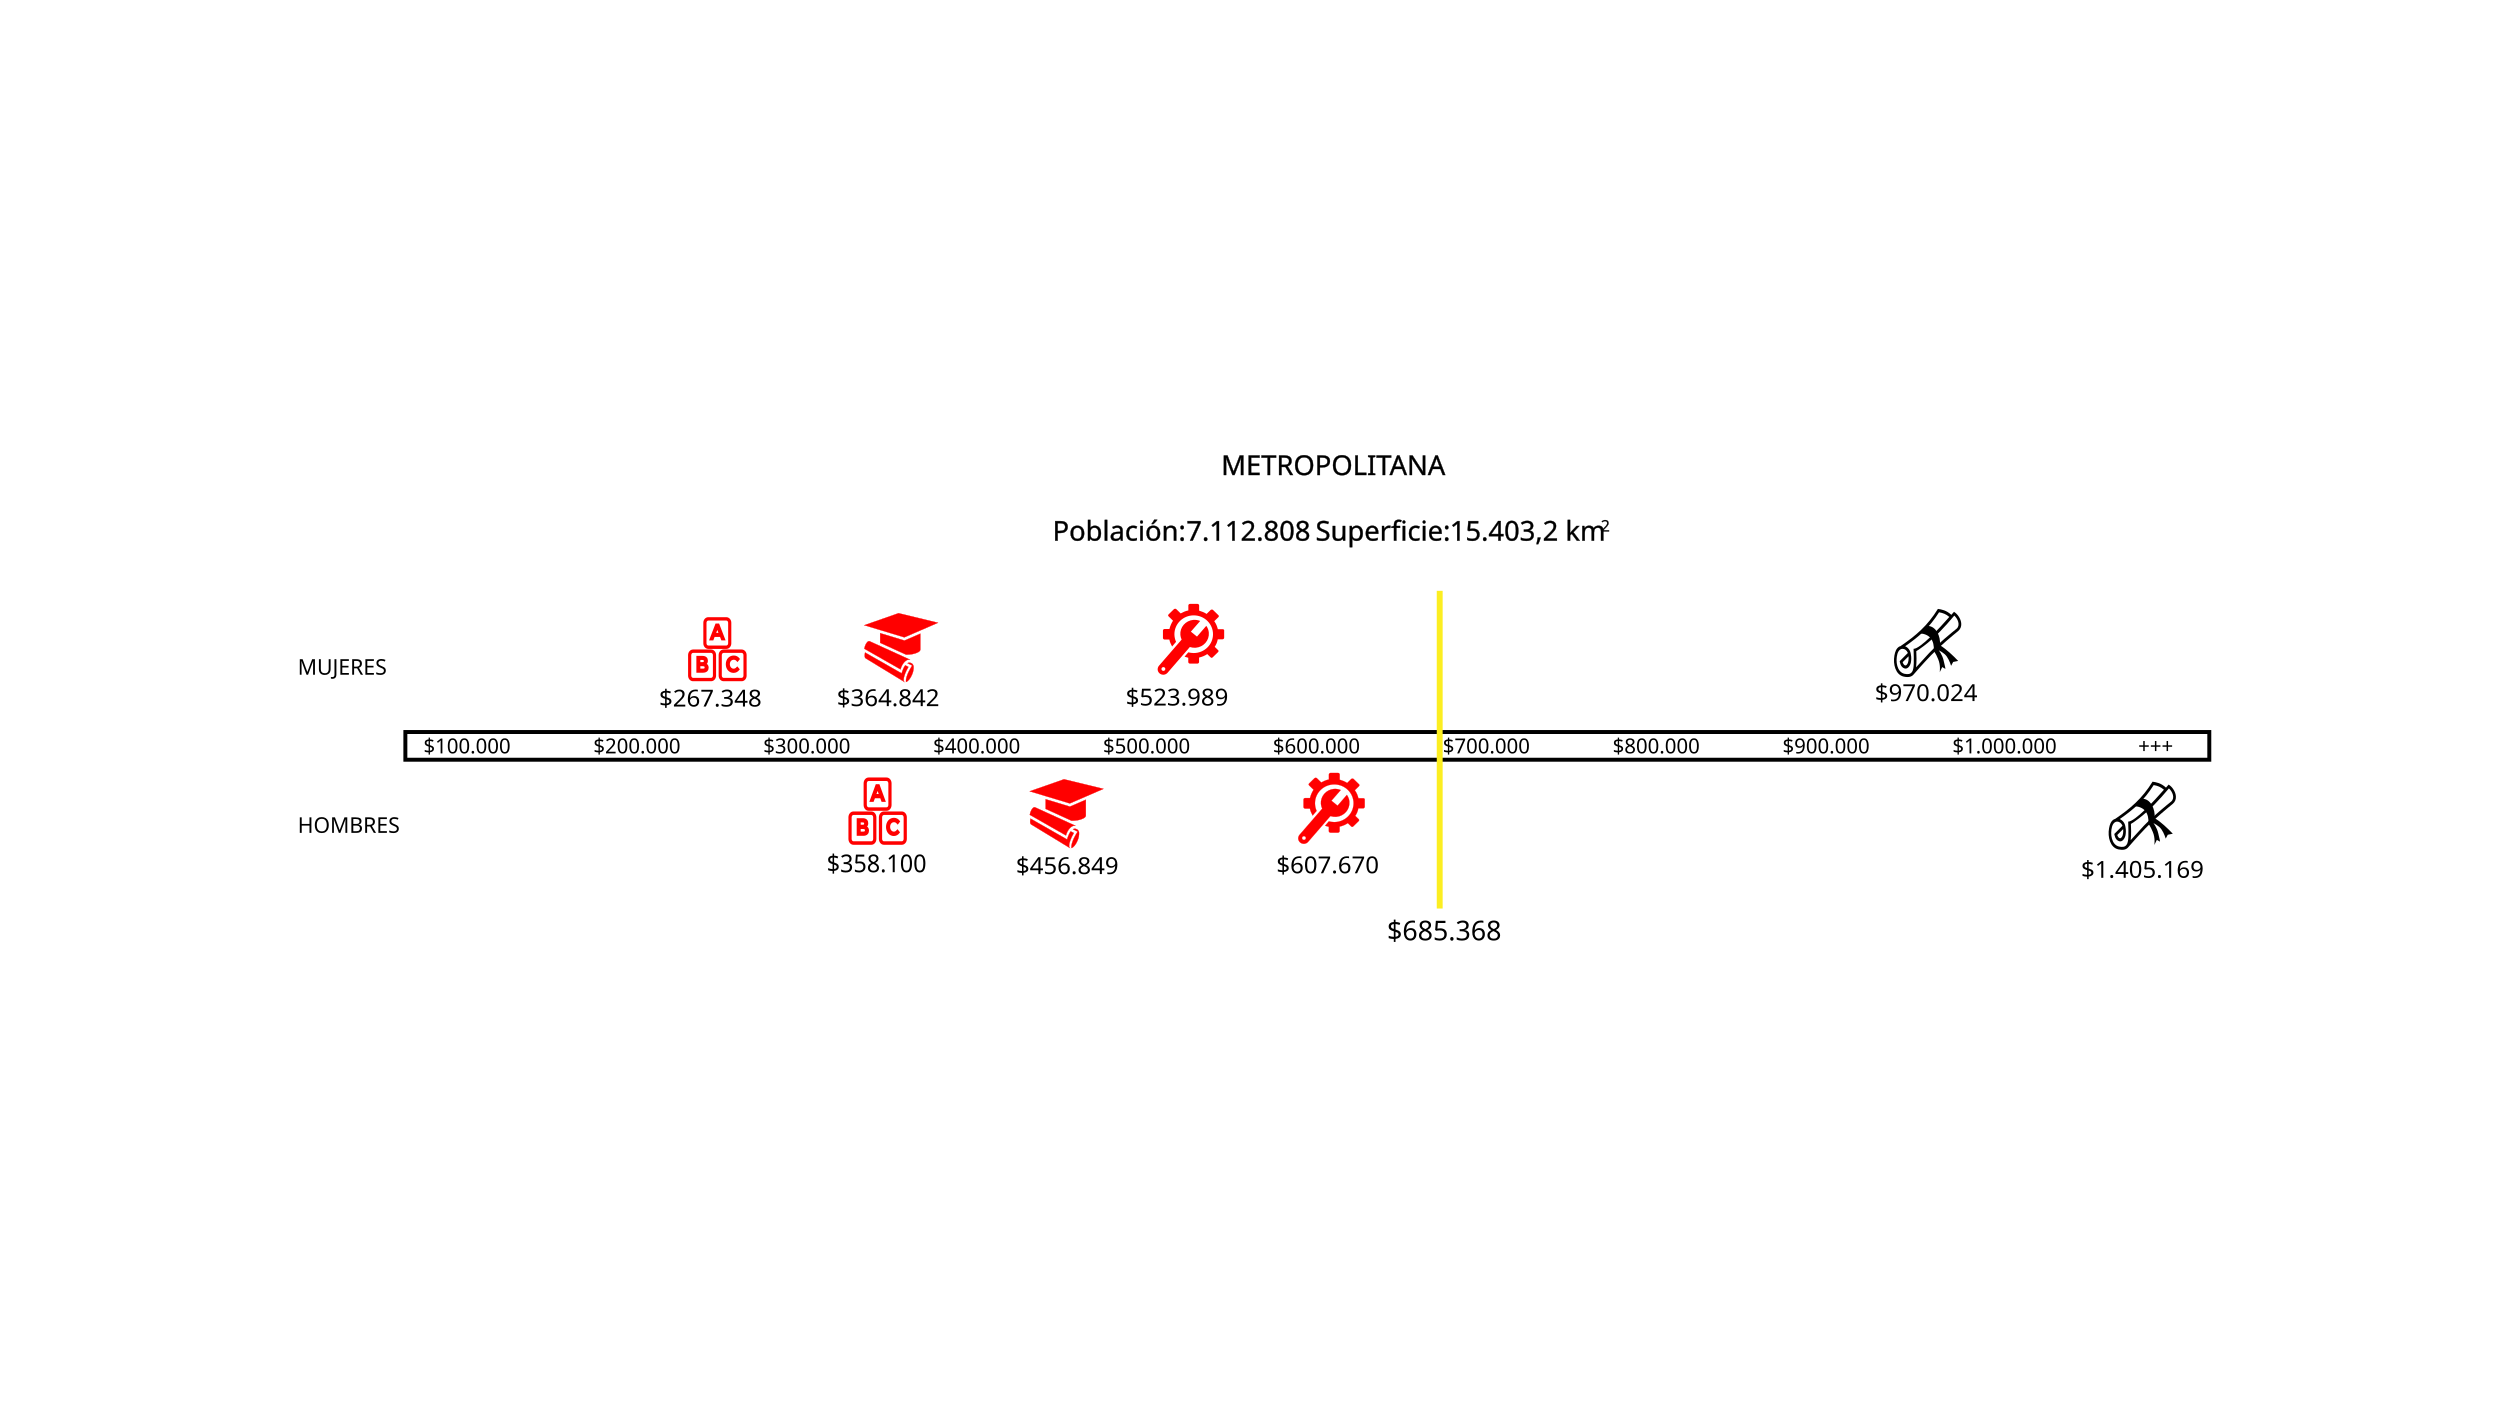
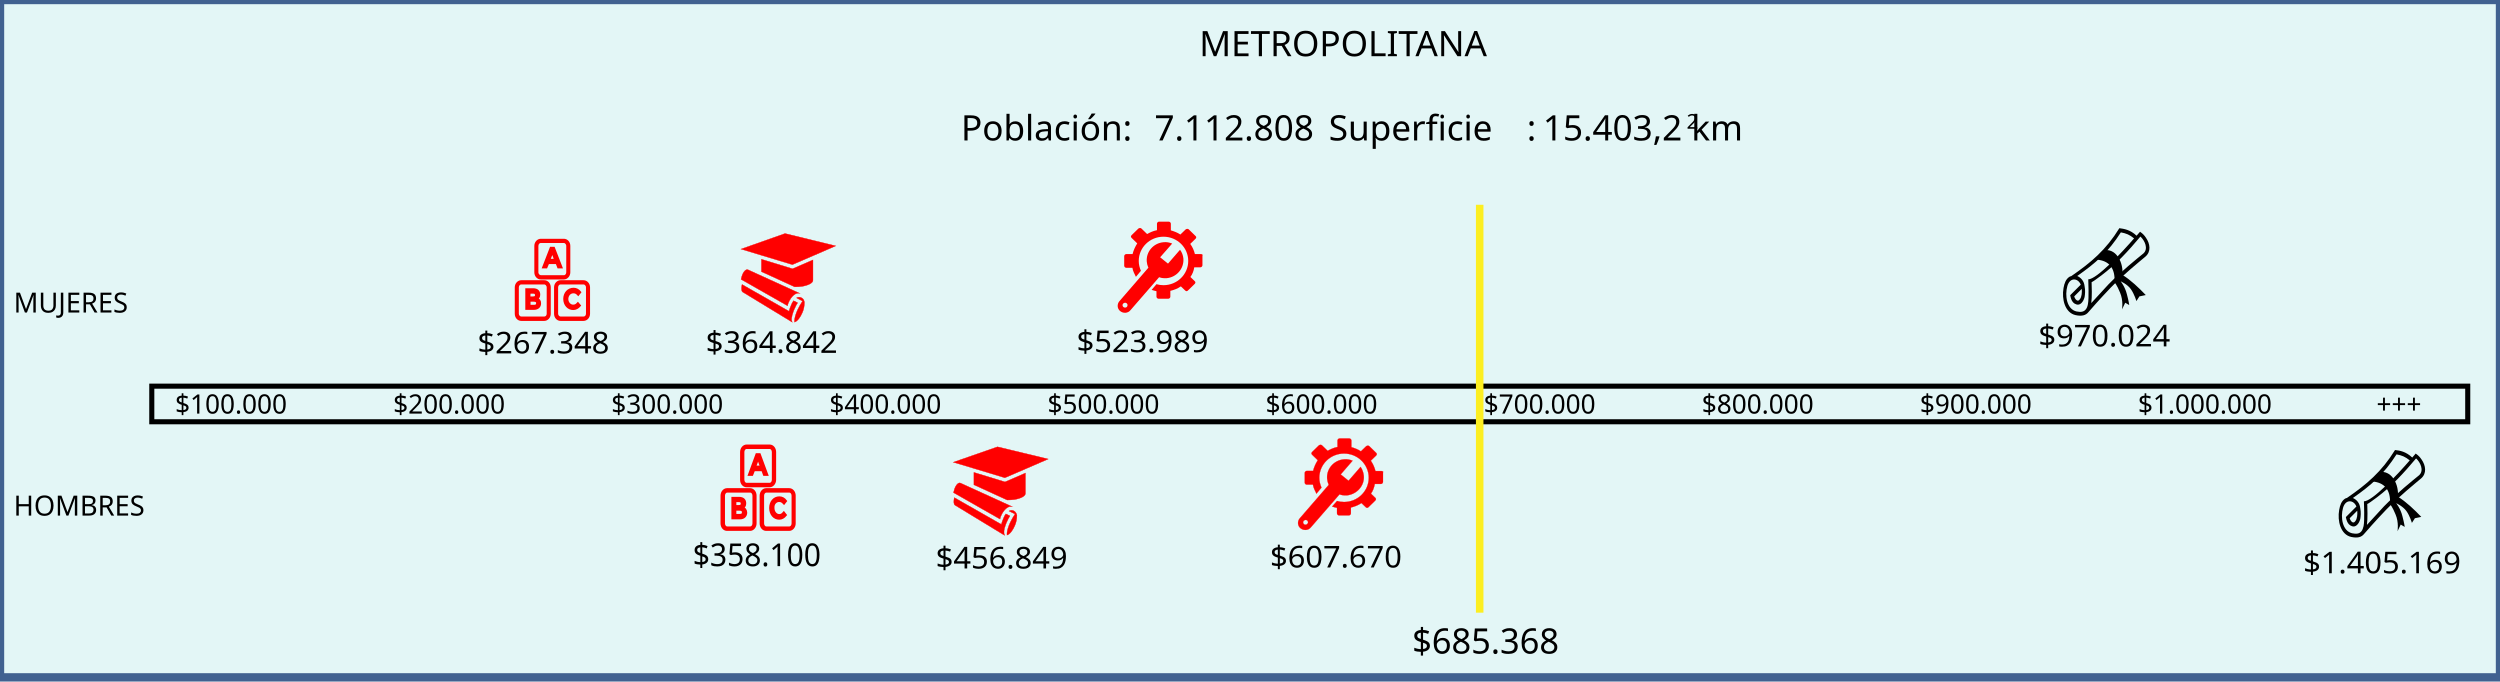
- <svg xmlns="http://www.w3.org/2000/svg" version="1.1" id="Capa_1" x="0px" y="0px" viewBox="0 0 1920 1080" style="enable-background:new 0 0 1920 1080;" xml:space="preserve">
+ <svg xmlns="http://www.w3.org/2000/svg" version="1.1" id="Capa_1" x="0px" y="0px" viewBox="0 0 1495.5 407.5" style="enable-background:new 0 0 1495.5 407.5;" xml:space="preserve">
  <style type="text/css">
- 	.st0{fill:none;stroke:#000000;stroke-width:3.04;stroke-miterlimit:10;}
- 	.st1{fill:none;}
- 	.st2{font-family:'Optima-Bold';}
- 	.st3{font-size:16px;}
- 	.st4{letter-spacing:28.59;}
- 	.st5{letter-spacing:10.21;}
- 	.st6{fill:#FF0000;}
- 	.st7{font-size:21px;}
- 	.st8{stroke:#000000;stroke-width:0.25;stroke-miterlimit:10;}
- 	.st9{font-family:'Optima-Regular';}
- 	.st10{fill:#FCEE21;}
- 	.st11{font-family:'Arial-Black';}
- 	.st12{font-size:16.651px;}
- 	.st13{fill:#FF0000;stroke:#FF0000;stroke-width:1.366;stroke-miterlimit:10;}
- 	.st14{font-size:18.927px;}
- 	.st15{fill:#FF0000;stroke:#FF0000;stroke-width:1.334;stroke-miterlimit:10;}
- 	.st16{font-size:18px;}
- 	.st17{fill:#FF0000;stroke:#FF0000;stroke-width:0.217;stroke-miterlimit:10;}
- 	.st18{fill:#FF0000;stroke:#FF0000;stroke-width:0.141;stroke-miterlimit:10;}
- 	.st19{fill-rule:evenodd;clip-rule:evenodd;}
+ 	.st0{fill:#DCF4F3;fill-opacity:0.8;stroke:#416190;stroke-width:5;stroke-miterlimit:5.83;}
+ 	.st1{fill:none;stroke:#000000;stroke-width:3.04;stroke-miterlimit:10;}
+ 	.st2{fill:none;}
+ 	.st3{font-family:'Optima-Bold';}
+ 	.st4{font-size:16px;}
+ 	.st5{letter-spacing:27.6;}
+ 	.st6{letter-spacing:9.2;}
+ 	.st7{fill:#FF0000;}
+ 	.st8{font-size:21px;}
+ 	.st9{font-family:'Verdana-Bold';}
+ 	.st10{font-family:'Optima-Regular';}
+ 	.st11{enable-background:new    ;}
+ 	.st12{font-size:12.243px;}
+ 	.st13{fill:#FCEE21;}
+ 	.st14{font-size:16.651px;}
+ 	.st15{fill:#FF0000;stroke:#FF0000;stroke-width:1.366;stroke-miterlimit:10;}
+ 	.st16{font-size:18.927px;}
+ 	.st17{fill:#FF0000;stroke:#FF0000;stroke-width:1.334;stroke-miterlimit:10;}
+ 	.st18{font-size:18px;}
+ 	.st19{fill:#FF0000;stroke:#FF0000;stroke-width:0.217;stroke-miterlimit:10;}
+ 	.st20{fill:#FF0000;stroke:#FF0000;stroke-width:0.141;stroke-miterlimit:10;}
+ 	.st21{fill-rule:evenodd;clip-rule:evenodd;}
</style>
-   <rect x="311.32" y="562.19" class="st0" width="1385.42" height="21.28" />
-   <rect x="325.22" y="566.57" class="st1" width="1371.8" height="36.79" />
-   <text transform="matrix(0.9794 0 0 1 325.2204 578.6015)">
-     <tspan x="0" y="0" class="st2 st3">$100.000</tspan>
-     <tspan x="66.72" y="0" class="st2 st3 st4">	</tspan>
-     <tspan x="99.91" y="0" class="st2 st3 st4">	</tspan>
-     <tspan x="133.21" y="0" class="st2 st3">$200.000</tspan>
-     <tspan x="199.93" y="0" class="st2 st3 st4">	</tspan>
-     <tspan x="233.12" y="0" class="st2 st3 st4">	</tspan>
-     <tspan x="266.42" y="0" class="st2 st3">$300.000</tspan>
-     <tspan x="333.14" y="0" class="st2 st3 st4">	</tspan>
-     <tspan x="366.33" y="0" class="st2 st3 st4">	</tspan>
-     <tspan x="399.63" y="0" class="st2 st3">$400.000</tspan>
-     <tspan x="466.35" y="0" class="st2 st3 st4">	</tspan>
-     <tspan x="499.54" y="0" class="st2 st3 st4">	</tspan>
-     <tspan x="532.85" y="0" class="st2 st3">$500.000</tspan>
-     <tspan x="599.57" y="0" class="st2 st3 st4">	</tspan>
-     <tspan x="632.75" y="0" class="st2 st3 st4">	</tspan>
-     <tspan x="666.06" y="0" class="st2 st3">$600.000</tspan>
-     <tspan x="732.78" y="0" class="st2 st3 st4">	</tspan>
-     <tspan x="765.97" y="0" class="st2 st3 st4">	</tspan>
-     <tspan x="799.27" y="0" class="st2 st3">$700.000</tspan>
-     <tspan x="865.99" y="0" class="st2 st3 st4">	</tspan>
-     <tspan x="899.18" y="0" class="st2 st3 st4">	</tspan>
-     <tspan x="932.48" y="0" class="st2 st3">$800.000</tspan>
-     <tspan x="999.2" y="0" class="st2 st3 st4">	</tspan>
-     <tspan x="1032.39" y="0" class="st2 st3 st4">	</tspan>
-     <tspan x="1065.69" y="0" class="st2 st3">$900.000</tspan>
-     <tspan x="1132.41" y="0" class="st2 st3 st4">	</tspan>
-     <tspan x="1165.6" y="0" class="st2 st3 st4">	</tspan>
-     <tspan x="1198.9" y="0" class="st2 st3">$1.000.000 </tspan>
-     <tspan x="1283.41" y="0" class="st2 st3 st5">	</tspan>
-     <tspan x="1298.81" y="0" class="st2 st3 st4">	</tspan>
-     <tspan x="1332.11" y="0" class="st2 st3">   +++</tspan>
+   <rect class="st0" width="1495.5" height="405.2" />
+   <rect x="90.8" y="231" class="st1" width="1385.4" height="21.3" />
+   <rect x="104.7" y="235.4" class="st2" width="1371.8" height="36.8" />
+   <text transform="matrix(0.9794 0 0 1 104.7329 247.4005)" class="st3 st4">$100.000</text>
+   <text transform="matrix(0.9794 0 0 1 170.0776 247.4005)" class="st3 st4 st5"> </text>
+   <text transform="matrix(0.9794 0 0 1 202.5844 247.4005)" class="st3 st4 st5"> </text>
+   <text transform="matrix(0.9794 0 0 1 235.1987 247.4005)" class="st3 st4">$200.000</text>
+   <text transform="matrix(0.9794 0 0 1 300.5434 247.4005)" class="st3 st4 st5"> </text>
+   <text transform="matrix(0.9794 0 0 1 333.0503 247.4005)" class="st3 st4 st5"> </text>
+   <text transform="matrix(0.9794 0 0 1 365.6645 247.4005)" class="st3 st4">$300.000</text>
+   <text transform="matrix(0.9794 0 0 1 431.0102 247.4005)" class="st3 st4 st5"> </text>
+   <text transform="matrix(0.9794 0 0 1 463.5161 247.4005)" class="st3 st4 st5"> </text>
+   <text transform="matrix(0.9794 0 0 1 496.1303 247.4005)" class="st3 st4">$400.000</text>
+   <text transform="matrix(0.9794 0 0 1 561.476 247.4005)" class="st3 st4 st5"> </text>
+   <text transform="matrix(0.9794 0 0 1 593.9819 247.4005)" class="st3 st4 st5"> </text>
+   <text transform="matrix(0.9794 0 0 1 626.6059 247.4005)" class="st3 st4">$500.000</text>
+   <text transform="matrix(0.9794 0 0 1 691.9516 247.4005)" class="st3 st4 st5"> </text>
+   <text transform="matrix(0.9794 0 0 1 724.4477 247.4005)" class="st3 st4 st5"> </text>
+   <text transform="matrix(0.9794 0 0 1 757.0717 247.4005)" class="st3 st4">$600.000</text>
+   <text transform="matrix(0.9794 0 0 1 822.4174 247.4005)" class="st3 st4 st5"> </text>
+   <text transform="matrix(0.9794 0 0 1 854.9233 247.4005)" class="st3 st4 st5"> </text>
+   <text transform="matrix(0.9794 0 0 1 887.5375 247.4005)" class="st3 st4">$700.000</text>
+   <text transform="matrix(0.9794 0 0 1 952.8832 247.4005)" class="st3 st4 st5"> </text>
+   <text transform="matrix(0.9794 0 0 1 985.3891 247.4005)" class="st3 st4 st5"> </text>
+   <text transform="matrix(0.9794 0 0 1 1018.003 247.4005)" class="st3 st4">$800.000</text>
+   <text transform="matrix(0.9794 0 0 1 1083.349 247.4005)" class="st3 st4 st5"> </text>
+   <text transform="matrix(0.9794 0 0 1 1115.855 247.4005)" class="st3 st4 st5"> </text>
+   <text transform="matrix(0.9794 0 0 1 1148.469 247.4005)" class="st3 st4">$900.000</text>
+   <text transform="matrix(0.9794 0 0 1 1213.815 247.4005)" class="st3 st4 st5"> </text>
+   <text transform="matrix(0.9794 0 0 1 1246.321 247.4005)" class="st3 st4 st5"> </text>
+   <text transform="matrix(0.9794 0 0 1 1278.935 247.4005)" class="st3 st4">$1.000.000 </text>
+   <text transform="matrix(0.9794 0 0 1 1361.705 247.4005)" class="st3 st4 st6"> </text>
+   <text transform="matrix(0.9794 0 0 1 1376.787 247.4005)" class="st3 st4 st5"> </text>
+   <text transform="matrix(0.9794 0 0 1 1409.401 247.4005)" class="st3 st4">   +++</text>
+   <path class="st7" d="M718.5,152h-3.7c-0.6-2.3-1.4-4.2-2.8-6.1l3.2-3.1c0.2-0.2,0.4-0.6,0.4-0.8c0-0.4-0.2-0.6-0.4-0.8l-4.1-4  c-0.4-0.4-1.2-0.4-1.8,0l-3.2,3.1c-1.8-1.2-3.7-1.9-5.7-2.5v-4c0-0.6-0.6-1.2-1.2-1.2h-5.9c-0.6,0-1.2,0.6-1.2,1.2v3.9  c-2.2,0.4-4.1,1.3-5.9,2.3l-3.4-3.3c-0.4-0.4-1.2-0.4-1.8,0l-4.1,4c-0.2,0.2-0.4,0.6-0.4,0.8c0,0.2,0.2,0.6,0.4,0.8l3.4,3.3  c-1.2,1.9-2.2,4-2.8,6.4h-3.8c-0.6,0-1.2,0.6-1.2,1.2v5.8c0,0.6,0.6,1.2,1.2,1.2h3.7c0.3,2,1.3,3.7,2.1,5.4l3-3.6  c-0.8-1.8-1.3-3.8-1.3-5.9c0-8,6.6-14.5,14.8-14.5s14.8,6.5,14.8,14.5s-6.6,14.5-14.8,14.5c-1.4,0-2.9-0.2-4.2-0.6l-2.9,3.4  c0.9,0.3,1.9,0.6,2.9,0.8v3.3c0,0.6,0.6,1.2,1.2,1.2h5.9c0.6,0,1.2-0.6,1.2-1.2v-3.5c2.3-0.6,4.3-1.3,6.3-2.7l2.6,2.5  c0.2,0.2,0.6,0.4,0.8,0.4s0.6-0.2,0.8-0.4l4.1-4c0.2-0.2,0.4-0.6,0.4-0.8c0-0.4-0.2-0.6-0.4-0.8l-2.6-2.5c1.2-1.7,2-3.6,2.3-5.8h3.7  c0.6,0,1.2-0.6,1.2-1.2v-5.8C719.7,152.6,719.3,152,718.5,152z" />
+   <path class="st7" d="M707.9,154.6c-0.2-1.8-0.8-3.6-2-5.2l-7.2,8.3l-4.7-3.8l7.2-8.2c-1.7-0.7-3.4-1-5.2-0.8  c-6,0.5-10.5,5.7-10,11.6c0.1,1.2,0.4,2.4,0.9,3.5l0.1,0.1l-17.4,20.1c-0.7,0.8-1.1,2-1,3.1c0.1,1.1,0.6,2.1,1.5,2.8s2,1.1,3.2,1  c1.1-0.1,2.2-0.6,2.9-1.5l17.2-19.8l0.2,0.1c1.4,0.5,2.9,0.6,4.4,0.5C703.9,165.8,708.4,160.6,707.9,154.6z M673.1,184  c-0.9,0.1-1.5-0.6-1.6-1.3c-0.1-0.8,0.6-1.5,1.4-1.6c0.9-0.1,1.5,0.6,1.6,1.3C674.5,183.3,674,184,673.1,184z" />
+   <rect x="844.8" y="375.2" class="st2" width="92" height="32.3" />
+   <text transform="matrix(0.9794 0 0 1 844.7504 390.9669)" class="st3 st8">$685.368</text>
+   <rect x="581.8" y="17.8" class="st2" width="439.9" height="108.7" />
+   <text transform="matrix(1 0 0 1 711.9473 33.6103)" class="st9 st8"> METROPOLITANA </text>
+   <text transform="matrix(1 0 0 1 574.8779 84.0102)" class="st9 st8">Población: </text>
+   <text transform="matrix(1 0 0 1 690.6085 84.0102)" class="st10 st8">7.112.808 </text>
+   <text transform="matrix(1 0 0 1 794.8527 84.0102)" class="st11">
+     <tspan x="0" y="0" class="st9 st8">Superficie</tspan>
+     <tspan x="118.5" y="0" class="st3 st8">:</tspan>
  </text>
-   <path class="st6" d="M939.02,483.22h-3.72c-0.57-2.29-1.37-4.25-2.75-6.15l3.15-3.07c0.17-0.17,0.4-0.56,0.4-0.78  c0-0.39-0.17-0.56-0.4-0.78l-4.12-4.02c-0.4-0.39-1.2-0.39-1.77,0l-3.15,3.07c-1.77-1.17-3.72-1.9-5.72-2.51v-4.02  c0-0.56-0.57-1.17-1.2-1.17h-5.89c-0.57,0-1.2,0.56-1.2,1.17v3.86c-2.17,0.39-4.12,1.34-5.89,2.29l-3.38-3.3  c-0.4-0.39-1.2-0.39-1.77,0l-4.12,4.02c-0.17,0.17-0.4,0.56-0.4,0.78c0,0.17,0.17,0.56,0.4,0.78l3.38,3.3  c-1.2,1.9-2.17,4.02-2.75,6.37h-3.78c-0.57,0-1.2,0.56-1.2,1.17v5.76c0,0.56,0.57,1.17,1.2,1.17h3.72c0.34,1.96,1.26,3.74,2.12,5.36  l3.03-3.58c-0.8-1.79-1.26-3.8-1.26-5.87c0-7.99,6.64-14.47,14.82-14.47c8.18,0,14.82,6.48,14.82,14.47s-6.64,14.47-14.82,14.47  c-1.43,0-2.86-0.22-4.18-0.56l-2.86,3.35c0.92,0.34,1.89,0.61,2.86,0.84v3.3c0,0.56,0.57,1.17,1.2,1.17h5.89  c0.57,0,1.2-0.56,1.2-1.17v-3.46c2.35-0.56,4.35-1.34,6.29-2.68l2.57,2.51c0.17,0.17,0.57,0.39,0.8,0.39s0.57-0.17,0.8-0.39  l4.12-4.02c0.17-0.17,0.4-0.56,0.4-0.78c0-0.39-0.17-0.56-0.4-0.78l-2.57-2.51c1.2-1.73,1.95-3.63,2.35-5.76h3.72  c0.57,0,1.2-0.56,1.2-1.17V484C940.22,483.83,939.82,483.22,939.02,483.22z" />
-   <path class="st6" d="M928.38,485.84c-0.17-1.84-0.8-3.63-1.95-5.2l-7.15,8.27l-4.69-3.8l7.15-8.21c-1.66-0.67-3.43-0.95-5.21-0.84  c-6.01,0.5-10.53,5.7-10.01,11.57c0.11,1.17,0.4,2.35,0.92,3.46l0.06,0.11l-17.39,20.06c-0.74,0.84-1.09,1.96-1.03,3.07  c0.11,1.12,0.63,2.12,1.49,2.85c0.86,0.73,2,1.06,3.15,1.01c1.14-0.11,2.17-0.61,2.92-1.45l17.16-19.84l0.17,0.06  c1.43,0.45,2.92,0.61,4.4,0.5C924.38,496.96,928.9,491.77,928.38,485.84z M893.6,515.24c-0.86,0.06-1.54-0.56-1.6-1.34  c-0.06-0.84,0.57-1.51,1.37-1.56c0.86-0.06,1.54,0.56,1.6,1.34C895.03,514.46,894.46,515.18,893.6,515.24z" />
-   <rect x="1065.24" y="706.38" class="st1" width="91.99" height="32.32" />
-   <text transform="matrix(0.9794 0 0 1 1065.239 722.1684)" class="st2 st7">$685.368</text>
-   <rect x="802.33" y="349.02" class="st1" width="439.9" height="108.68" />
-   <text transform="matrix(1 0 0 1 932.4352 364.8115)" class="st8 st2 st7"> METROPOLITANA </text>
-   <text transform="matrix(1 0 0 1 808.3658 415.2114)" class="st8 st2 st7">Población: </text>
-   <text transform="matrix(1 0 0 1 911.0963 415.2114)" class="st8 st9 st7">7.112.808 </text>
-   <text transform="matrix(1 0 0 1 1010.341 415.2114)" class="st8 st2 st7">Superficie:</text>
-   <text transform="matrix(1 0 0 1 1107.989 415.2114)" class="st8 st9 st7"> 15.403,2 km</text>
-   <text transform="matrix(0.583 0 0 0.583 1229.388 408.2187)" class="st8 st9 st7">2</text>
-   <rect x="1103.43" y="453.75" class="st10" width="4.53" height="244" />
-   <rect x="228.67" y="506.25" class="st1" width="105.45" height="23.66" />
-   <text transform="matrix(0.9794 0 0 1 228.671 518.1733)" class="st11 st12">MUJERES</text>
-   <rect x="228.67" y="627.69" class="st1" width="96.18" height="26.03" />
-   <text transform="matrix(0.9794 0 0 1 228.671 639.6171)" class="st11 st12">HOMBRES</text>
-   <rect x="427.74" y="390.49" class="st1" width="80.55" height="23.32" />
+   <text transform="matrix(1 0 0 1 917.501 84.0102)" class="st10 st8"> 15.403,2 km</text>
+   <text transform="matrix(1 0 0 1 1008.901 77.0176)" class="st10 st12">2</text>
+   <rect x="882.9" y="122.5" class="st13" width="4.5" height="244" />
+   <rect x="8.2" y="175" class="st2" width="105.4" height="23.7" />
+   <text transform="matrix(0.9794 0 0 1 8.1831 186.9717)" class="st9 st14">MUJERES</text>
+   <rect x="8.2" y="296.5" class="st2" width="96.2" height="26" />
+   <text transform="matrix(0.9794 0 0 1 8.1831 308.4161)" class="st9 st14">HOMBRES</text>
+   <rect x="207.3" y="59.3" class="st2" width="80.5" height="23.3" />
  <g>
    <g>
-       <path class="st13" d="M669.23,623.89h-13.8c-1.74,0-3.15,1.7-3.15,3.79v16.64c0,2.09,1.41,3.79,3.15,3.79h13.8    c1.74,0,3.15-1.7,3.15-3.79v-16.64C672.37,625.59,670.96,623.89,669.23,623.89z M671.28,644.32c0,1.36-0.92,2.47-2.05,2.47h-13.8    c-1.13,0-2.05-1.11-2.05-2.47v-16.64c0-1.36,0.92-2.47,2.05-2.47h13.8c1.13,0,2.05,1.11,2.05,2.47L671.28,644.32L671.28,644.32z" />
-       <path class="st13" d="M664.64,634.9c0.96-0.52,1.49-1.16,1.49-2.63c0-1.81-1.01-3.23-3.57-3.23h-3.93v12.19h4.43    c2.63,0,3.65-1.56,3.65-3.38C666.69,636.28,665.87,635.22,664.64,634.9z M660.33,630.94h2.18c1.09,0,1.84,0.34,1.84,1.64    c0,1.01-0.62,1.52-1.85,1.52h-2.17L660.33,630.94L660.33,630.94z M663.01,639.33h-2.68V636h2.46c1.44,0,2.16,0.54,2.16,1.62    C664.94,639.01,664.17,639.33,663.01,639.33z" />
-       <path class="st13" d="M680.89,622.02c1.74,0,3.15-1.7,3.15-3.79v-16.64c0-2.09-1.41-3.79-3.15-3.79h-13.8    c-1.74,0-3.15,1.7-3.15,3.79v16.64c0,2.09,1.41,3.79,3.15,3.79L680.89,622.02L680.89,622.02z M665.04,618.23v-16.64    c0-1.36,0.92-2.47,2.05-2.47h13.8c1.13,0,2.05,1.11,2.05,2.47v16.64c0,1.36-0.92,2.47-2.05,2.47h-13.8    C665.96,620.7,665.04,619.59,665.04,618.23z" />
-       <path class="st13" d="M671.46,612.36h5.06l1.01,2.77h1.82l-4.45-12.19h-1.82l-4.45,12.19h1.82L671.46,612.36z M673.99,605.44    l1.84,5.02h-3.67L673.99,605.44z" />
-       <path class="st13" d="M692.62,623.89h-13.8c-1.74,0-3.15,1.7-3.15,3.79v16.64c0,2.09,1.41,3.79,3.15,3.79h13.8    c1.74,0,3.15-1.7,3.15-3.79v-16.64C695.77,625.59,694.36,623.89,692.62,623.89z M694.68,644.32c0,1.36-0.92,2.47-2.05,2.47h-13.8    c-1.13,0-2.05-1.11-2.05-2.47v-16.64c0-1.36,0.92-2.47,2.05-2.47h13.8c1.13,0,2.05,1.11,2.05,2.47L694.68,644.32L694.68,644.32z" />
-       <path class="st13" d="M686.55,630.77c1.22,0,1.98,0.46,2.88,1.5l1.08-1.43c-1.05-1.39-2.36-2.09-3.93-2.09    c-3.18,0-5.43,2.74-5.43,6.35c0,3.71,2.3,6.28,5.32,6.28c1.53,0,2.83-0.71,3.9-2.14l-1.1-1.36c-1.04,1.18-1.82,1.5-2.85,1.5    c-1.82,0-3.49-1.77-3.49-4.35C682.93,632.47,684.55,630.77,686.55,630.77z" />
+       <path class="st15" d="M448.7,292.7h-13.8c-1.7,0-3.2,1.7-3.2,3.8v16.6c0,2.1,1.4,3.8,3.2,3.8h13.8c1.7,0,3.2-1.7,3.2-3.8v-16.6    C451.9,294.4,450.5,292.7,448.7,292.7z M450.8,313.1c0,1.4-0.9,2.5-2,2.5h-13.8c-1.1,0-2-1.1-2-2.5v-16.6c0-1.4,0.9-2.5,2-2.5    h13.8c1.1,0,2,1.1,2,2.5V313.1L450.8,313.1z" />
+       <path class="st15" d="M444.2,303.7c1-0.5,1.5-1.2,1.5-2.6c0-1.8-1-3.2-3.6-3.2h-3.9V310h4.4c2.6,0,3.7-1.6,3.7-3.4    C446.2,305.1,445.4,304,444.2,303.7z M439.8,299.7h2.2c1.1,0,1.8,0.3,1.8,1.6c0,1-0.6,1.5-1.8,1.5h-2.2L439.8,299.7L439.8,299.7z     M442.5,308.1h-2.7v-3.3h2.5c1.4,0,2.2,0.5,2.2,1.6C444.5,307.8,443.7,308.1,442.5,308.1z" />
+       <path class="st15" d="M460.4,290.8c1.7,0,3.2-1.7,3.2-3.8v-16.6c0-2.1-1.4-3.8-3.2-3.8h-13.8c-1.7,0-3.2,1.7-3.2,3.8V287    c0,2.1,1.4,3.8,3.2,3.8H460.4L460.4,290.8z M444.6,287v-16.6c0-1.4,0.9-2.5,2-2.5h13.8c1.1,0,2,1.1,2,2.5V287c0,1.4-0.9,2.5-2,2.5    h-13.8C445.5,289.5,444.6,288.4,444.6,287z" />
+       <path class="st15" d="M451,281.2h5.1l1,2.8h1.8l-4.5-12.2h-1.8l-4.5,12.2h1.8L451,281.2z M453.5,274.2l1.8,5h-3.7L453.5,274.2z" />
+       <path class="st15" d="M472.1,292.7h-13.8c-1.7,0-3.2,1.7-3.2,3.8v16.6c0,2.1,1.4,3.8,3.2,3.8h13.8c1.7,0,3.2-1.7,3.2-3.8v-16.6    C475.3,294.4,473.9,292.7,472.1,292.7z M474.2,313.1c0,1.4-0.9,2.5-2,2.5h-13.8c-1.1,0-2-1.1-2-2.5v-16.6c0-1.4,0.9-2.5,2-2.5    h13.8c1.1,0,2,1.1,2,2.5V313.1L474.2,313.1z" />
+       <path class="st15" d="M466.1,299.6c1.2,0,2,0.5,2.9,1.5l1.1-1.4c-1-1.4-2.4-2.1-3.9-2.1c-3.2,0-5.4,2.7-5.4,6.3    c0,3.7,2.3,6.3,5.3,6.3c1.5,0,2.8-0.7,3.9-2.1l-1.1-1.4c-1,1.2-1.8,1.5-2.8,1.5c-1.8,0-3.5-1.8-3.5-4.3    C462.4,301.3,464.1,299.6,466.1,299.6z" />
    </g>
-     <rect x="634.89" y="655.63" class="st1" width="84.11" height="25.37" />
-     <text transform="matrix(0.9484 0 0 1 634.8936 669.8662)" class="st2 st14">$358.100</text>
+     <rect x="414.4" y="324.4" class="st2" width="84.1" height="25.4" />
+     <text transform="matrix(0.9484 0 0 1 414.4057 338.6651)" class="st3 st16">$358.100</text>
  </g>
  <g>
    <g>
-       <path class="st15" d="M546.12,499.48h-13.84c-1.74,0-3.16,1.62-3.16,3.61v15.82c0,1.99,1.42,3.61,3.16,3.61h13.84    c1.74,0,3.16-1.62,3.16-3.61v-15.82C549.28,501.1,547.86,499.48,546.12,499.48z M548.18,518.91c0,1.3-0.92,2.35-2.06,2.35h-13.84    c-1.13,0-2.06-1.06-2.06-2.35v-15.82c0-1.3,0.92-2.35,2.06-2.35h13.84c1.13,0,2.06,1.06,2.06,2.35L548.18,518.91L548.18,518.91z" />
-       <path class="st15" d="M541.52,509.95c0.96-0.49,1.49-1.1,1.49-2.5c0-1.72-1.01-3.07-3.58-3.07h-3.95v11.59h4.44    c2.64,0,3.66-1.48,3.66-3.22C543.58,511.26,542.76,510.25,541.52,509.95z M537.2,506.18h2.19c1.09,0,1.84,0.32,1.84,1.56    c0,0.96-0.62,1.44-1.86,1.44h-2.18L537.2,506.18L537.2,506.18z M539.88,514.16h-2.68v-3.17h2.47c1.44,0,2.16,0.51,2.16,1.54    C541.82,513.86,541.05,514.16,539.88,514.16z" />
-       <path class="st15" d="M557.82,497.7c1.74,0,3.16-1.62,3.16-3.61v-15.82c0-1.99-1.42-3.61-3.16-3.61h-13.84    c-1.74,0-3.16,1.62-3.16,3.61v15.82c0,1.99,1.42,3.61,3.16,3.61L557.82,497.7L557.82,497.7z M541.92,494.09v-15.82    c0-1.3,0.92-2.35,2.06-2.35h13.84c1.13,0,2.06,1.06,2.06,2.35v15.82c0,1.3-0.92,2.35-2.06,2.35h-13.84    C542.84,496.44,541.92,495.39,541.92,494.09z" />
-       <path class="st15" d="M548.36,488.51h5.08l1.02,2.64h1.83l-4.47-11.59h-1.83l-4.47,11.59h1.83L548.36,488.51z M550.9,481.93    l1.84,4.78h-3.68L550.9,481.93z" />
-       <path class="st15" d="M569.58,499.48h-13.84c-1.74,0-3.16,1.62-3.16,3.61v15.82c0,1.99,1.42,3.61,3.16,3.61h13.84    c1.74,0,3.16-1.62,3.16-3.61v-15.82C572.74,501.1,571.32,499.48,569.58,499.48z M571.64,518.91c0,1.3-0.92,2.35-2.06,2.35h-13.84    c-1.13,0-2.06-1.06-2.06-2.35v-15.82c0-1.3,0.92-2.35,2.06-2.35h13.84c1.13,0,2.06,1.06,2.06,2.35L571.64,518.91L571.64,518.91z" />
-       <path class="st15" d="M563.49,506.02c1.23,0,1.98,0.43,2.89,1.43l1.09-1.36c-1.05-1.33-2.37-1.99-3.94-1.99    c-3.19,0-5.45,2.61-5.45,6.04c0,3.53,2.31,5.97,5.33,5.97c1.53,0,2.84-0.68,3.91-2.04l-1.1-1.29c-1.05,1.12-1.82,1.43-2.86,1.43    c-1.83,0-3.5-1.68-3.5-4.14C559.86,507.63,561.48,506.02,563.49,506.02z" />
+       <path class="st17" d="M325.6,168.3h-13.8c-1.7,0-3.2,1.6-3.2,3.6v15.8c0,2,1.4,3.6,3.2,3.6h13.8c1.7,0,3.2-1.6,3.2-3.6v-15.8    C328.8,169.9,327.4,168.3,325.6,168.3z M327.7,187.7c0,1.3-0.9,2.3-2.1,2.3h-13.8c-1.1,0-2.1-1.1-2.1-2.3v-15.8    c0-1.3,0.9-2.4,2.1-2.4h13.8c1.1,0,2.1,1.1,2.1,2.4V187.7L327.7,187.7z" />
+       <path class="st17" d="M321,178.7c1-0.5,1.5-1.1,1.5-2.5c0-1.7-1-3.1-3.6-3.1h-4v11.6h4.4c2.6,0,3.7-1.5,3.7-3.2    C323.1,180.1,322.3,179,321,178.7z M316.7,175h2.2c1.1,0,1.8,0.3,1.8,1.6c0,1-0.6,1.4-1.9,1.4h-2.2L316.7,175L316.7,175z     M319.4,183h-2.7v-3.2h2.5c1.4,0,2.2,0.5,2.2,1.5C321.3,182.7,320.6,183,319.4,183z" />
+       <path class="st17" d="M337.3,166.5c1.7,0,3.2-1.6,3.2-3.6v-15.8c0-2-1.4-3.6-3.2-3.6h-13.8c-1.7,0-3.2,1.6-3.2,3.6v15.8    c0,2,1.4,3.6,3.2,3.6H337.3L337.3,166.5z M321.4,162.9v-15.8c0-1.3,0.9-2.4,2.1-2.4h13.8c1.1,0,2.1,1.1,2.1,2.4v15.8    c0,1.3-0.9,2.4-2.1,2.4h-13.8C322.4,165.2,321.4,164.2,321.4,162.9z" />
+       <path class="st17" d="M327.9,157.3h5.1l1,2.6h1.8l-4.5-11.6h-1.8l-4.5,11.6h1.8L327.9,157.3z M330.4,150.7l1.8,4.8h-3.7    L330.4,150.7z" />
+       <path class="st17" d="M349.1,168.3h-13.8c-1.7,0-3.2,1.6-3.2,3.6v15.8c0,2,1.4,3.6,3.2,3.6h13.8c1.7,0,3.2-1.6,3.2-3.6v-15.8    C352.3,169.9,350.8,168.3,349.1,168.3z M351.2,187.7c0,1.3-0.9,2.3-2.1,2.3h-13.8c-1.1,0-2.1-1.1-2.1-2.3v-15.8    c0-1.3,0.9-2.4,2.1-2.4h13.8c1.1,0,2.1,1.1,2.1,2.4V187.7L351.2,187.7z" />
+       <path class="st17" d="M343,174.8c1.2,0,2,0.4,2.9,1.4l1.1-1.4c-1-1.3-2.4-2-3.9-2c-3.2,0-5.5,2.6-5.5,6c0,3.5,2.3,6,5.3,6    c1.5,0,2.8-0.7,3.9-2l-1.1-1.3c-1,1.1-1.8,1.4-2.9,1.4c-1.8,0-3.5-1.7-3.5-4.1C339.4,176.4,341,174.8,343,174.8z" />
    </g>
-     <rect x="506.14" y="529.08" class="st1" width="93.09" height="18.81" />
-     <text transform="matrix(1.0255 0 0 1 506.1418 542.6127)" class="st2 st16">$267.348</text>
+     <rect x="285.7" y="197.9" class="st2" width="93.1" height="18.8" />
+     <text transform="matrix(1.0255 0 0 1 285.6538 211.4112)" class="st3 st18">$267.348</text>
  </g>
  <g>
-     <path class="st17" d="M827.24,637.01c-0.64-0.41-1.35-0.59-2.06-0.54c-0.39,0.05-0.77,0.18-1.12,0.38l3.58,1.85   c-1.06,1.61-2.03,3.32-2.89,5.11c-0.62,1.25-1.12,2.59-1.5,3.99c-0.33,1.12-0.46,2.31-0.38,3.5c1.71-0.49,3.52-2.9,4.69-5.78   c0.83-1.84,1.23-3.94,1.15-6.06C828.57,638.38,828.02,637.47,827.24,637.01z" />
-     <path class="st17" d="M803.06,613.83v7.41l19.89,9.06h0.01c1.52,0,3.04-0.11,4.55-0.33c3.88-0.72,6.39-2.11,6.39-3.57v-12.21   l-12.21,5.29L803.06,613.83z" />
-     <polygon class="st17" points="817.15,598.49 790.82,607.71 803.06,611.41 821.6,617.02 833.9,611.71 847.44,605.84  " />
-     <path class="st17" d="M821.13,648.71c0.02-0.15,0.05-0.33,0.07-0.52c0.02-0.19,0.07-0.41,0.14-0.63l0.04-0.14   c0.45-1.7,1.05-3.32,1.8-4.84c0.44-0.96,0.94-1.88,1.48-2.75c0.02-0.03,0.04-0.06,0.05-0.09l-2.43-1.24   c-0.57,0.77-1.05,1.63-1.44,2.56c-0.53,1.16-0.97,2.38-1.31,3.65l-28.08-16l-0.17,0.96c-0.24,1.48-0.17,3.05,0.58,3.45l29.61,18.02   C821.06,650.74,820.96,649.88,821.13,648.71z" />
-     <path class="st17" d="M819.2,639.97c1.67-4.12,4.61-6.48,6.87-5.72l-0.09-0.04l-30.93-14.12c-1.15-0.63-2.8,1.04-3.7,3.77   c-0.21,0.62-0.36,1.27-0.46,1.93l27.76,15.81C818.79,641.04,818.98,640.5,819.2,639.97z" />
-     <rect x="780.23" y="657.74" class="st1" width="100" height="20.96" />
-     <text transform="matrix(1.0255 0 0 1 780.2321 671.2763)" class="st2 st16">$456.849</text>
+     <path class="st19" d="M606.8,305.8c-0.6-0.4-1.3-0.6-2.1-0.5c-0.4,0-0.8,0.2-1.1,0.4l3.6,1.8c-1.1,1.6-2,3.3-2.9,5.1   c-0.6,1.2-1.1,2.6-1.5,4c-0.3,1.1-0.5,2.3-0.4,3.5c1.7-0.5,3.5-2.9,4.7-5.8c0.8-1.8,1.2-3.9,1.2-6.1   C608.1,307.2,607.5,306.3,606.8,305.8z" />
+     <path class="st19" d="M582.6,282.6v7.4l19.9,9.1h0c1.5,0,3-0.1,4.5-0.3c3.9-0.7,6.4-2.1,6.4-3.6V283l-12.2,5.3L582.6,282.6z" />
+     <polygon class="st19" points="596.7,267.3 570.3,276.5 582.6,280.2 601.1,285.8 613.4,280.5 627,274.6  " />
+     <path class="st19" d="M600.6,317.5c0-0.2,0-0.3,0.1-0.5s0.1-0.4,0.1-0.6l0-0.1c0.5-1.7,1-3.3,1.8-4.8c0.4-1,0.9-1.9,1.5-2.8   c0,0,0-0.1,0-0.1l-2.4-1.2c-0.6,0.8-1,1.6-1.4,2.6c-0.5,1.2-1,2.4-1.3,3.7l-28.1-16l-0.2,1c-0.2,1.5-0.2,3,0.6,3.5l29.6,18   C600.6,319.5,600.5,318.7,600.6,317.5z" />
+     <path class="st19" d="M598.7,308.8c1.7-4.1,4.6-6.5,6.9-5.7l-0.1,0l-30.9-14.1c-1.2-0.6-2.8,1-3.7,3.8c-0.2,0.6-0.4,1.3-0.5,1.9   l27.8,15.8C598.3,309.8,598.5,309.3,598.7,308.8z" />
+     <rect x="559.7" y="326.5" class="st2" width="100" height="21" />
+     <text transform="matrix(1.0255 0 0 1 559.7446 340.0753)" class="st3 st18">$456.849</text>
  </g>
-   <rect x="864.52" y="528.29" class="st1" width="103.71" height="22.29" />
-   <text transform="matrix(1.0255 0 0 1 864.5201 541.83)" class="st2 st16">$523.989</text>
+   <rect x="644" y="197.1" class="st2" width="103.7" height="22.3" />
+   <text transform="matrix(1.0255 0 0 1 644.0317 210.629)" class="st3 st18">$523.989</text>
  <g>
-     <path class="st18" d="M1046.97,613.05h-3.72c-0.57-2.29-1.37-4.25-2.75-6.15l3.15-3.07c0.17-0.17,0.4-0.56,0.4-0.78   c0-0.39-0.17-0.56-0.4-0.78l-4.12-4.02c-0.4-0.39-1.2-0.39-1.77,0l-3.15,3.07c-1.77-1.17-3.72-1.9-5.72-2.51v-4.02   c0-0.56-0.57-1.17-1.2-1.17h-5.89c-0.57,0-1.2,0.56-1.2,1.17v3.86c-2.17,0.39-4.12,1.34-5.89,2.29l-3.38-3.3   c-0.4-0.39-1.2-0.39-1.77,0l-4.12,4.02c-0.17,0.17-0.4,0.56-0.4,0.78c0,0.17,0.17,0.56,0.4,0.78l3.38,3.3   c-1.2,1.9-2.17,4.02-2.75,6.37h-3.78c-0.57,0-1.2,0.56-1.2,1.17v5.76c0,0.56,0.57,1.17,1.2,1.17h3.72   c0.34,1.96,1.26,3.74,2.12,5.36l3.03-3.58c-0.8-1.79-1.26-3.8-1.26-5.87c0-7.99,6.64-14.47,14.82-14.47s14.82,6.48,14.82,14.47   s-6.64,14.47-14.82,14.47c-1.43,0-2.86-0.22-4.18-0.56l-2.86,3.35c0.92,0.34,1.89,0.61,2.86,0.84v3.3c0,0.56,0.57,1.17,1.2,1.17   h5.89c0.57,0,1.2-0.56,1.2-1.17v-3.46c2.35-0.56,4.35-1.34,6.29-2.68l2.57,2.51c0.17,0.17,0.57,0.39,0.8,0.39   c0.23,0,0.57-0.17,0.8-0.39l4.12-4.02c0.17-0.17,0.4-0.56,0.4-0.78c0-0.39-0.17-0.56-0.4-0.78l-2.57-2.51   c1.2-1.73,1.94-3.63,2.35-5.76h3.72c0.57,0,1.2-0.56,1.2-1.17v-5.81C1048.17,613.67,1047.77,613.05,1046.97,613.05z" />
-     <path class="st18" d="M1036.33,615.68c-0.17-1.84-0.8-3.63-1.94-5.2l-7.15,8.27l-4.69-3.8l7.15-8.21   c-1.66-0.67-3.43-0.95-5.21-0.84c-6.01,0.5-10.53,5.7-10.01,11.57c0.11,1.17,0.4,2.35,0.92,3.46l0.06,0.11l-17.39,20.06   c-0.74,0.84-1.09,1.96-1.03,3.07c0.11,1.12,0.63,2.12,1.49,2.85c0.86,0.73,2,1.06,3.15,1.01c1.14-0.11,2.17-0.61,2.92-1.45   l17.16-19.84l0.17,0.06c1.43,0.45,2.92,0.61,4.4,0.5C1032.33,626.8,1036.85,621.6,1036.33,615.68z M1001.55,645.07   c-0.86,0.06-1.54-0.56-1.6-1.34c-0.06-0.84,0.57-1.51,1.37-1.56c0.86-0.06,1.54,0.56,1.6,1.34   C1002.98,644.29,1002.41,645.02,1001.55,645.07z" />
-     <rect x="980.23" y="657.13" class="st1" width="86.83" height="19.57" />
-     <text transform="matrix(1.0255 0 0 1 980.2321 670.6635)" class="st2 st16">$607.670</text>
+     <path class="st20" d="M826.5,281.8h-3.7c-0.6-2.3-1.4-4.2-2.8-6.2l3.2-3.1c0.2-0.2,0.4-0.6,0.4-0.8c0-0.4-0.2-0.6-0.4-0.8l-4.1-4   c-0.4-0.4-1.2-0.4-1.8,0l-3.2,3.1c-1.8-1.2-3.7-1.9-5.7-2.5v-4c0-0.6-0.6-1.2-1.2-1.2h-5.9c-0.6,0-1.2,0.6-1.2,1.2v3.9   c-2.2,0.4-4.1,1.3-5.9,2.3l-3.4-3.3c-0.4-0.4-1.2-0.4-1.8,0l-4.1,4c-0.2,0.2-0.4,0.6-0.4,0.8c0,0.2,0.2,0.6,0.4,0.8l3.4,3.3   c-1.2,1.9-2.2,4-2.8,6.4h-3.8c-0.6,0-1.2,0.6-1.2,1.2v5.8c0,0.6,0.6,1.2,1.2,1.2h3.7c0.3,2,1.3,3.7,2.1,5.4l3-3.6   c-0.8-1.8-1.3-3.8-1.3-5.9c0-8,6.6-14.5,14.8-14.5c8.2,0,14.8,6.5,14.8,14.5s-6.6,14.5-14.8,14.5c-1.4,0-2.9-0.2-4.2-0.6l-2.9,3.3   c0.9,0.3,1.9,0.6,2.9,0.8v3.3c0,0.6,0.6,1.2,1.2,1.2h5.9c0.6,0,1.2-0.6,1.2-1.2v-3.5c2.3-0.6,4.3-1.3,6.3-2.7l2.6,2.5   c0.2,0.2,0.6,0.4,0.8,0.4c0.2,0,0.6-0.2,0.8-0.4l4.1-4c0.2-0.2,0.4-0.6,0.4-0.8c0-0.4-0.2-0.6-0.4-0.8l-2.6-2.5   c1.2-1.7,1.9-3.6,2.3-5.8h3.7c0.6,0,1.2-0.6,1.2-1.2v-5.8C827.7,282.5,827.3,281.8,826.5,281.8z" />
+     <path class="st20" d="M815.8,284.5c-0.2-1.8-0.8-3.6-1.9-5.2l-7.2,8.3l-4.7-3.8l7.1-8.2c-1.7-0.7-3.4-1-5.2-0.8   c-6,0.5-10.5,5.7-10,11.6c0.1,1.2,0.4,2.3,0.9,3.5l0.1,0.1l-17.4,20.1c-0.7,0.8-1.1,2-1,3.1c0.1,1.1,0.6,2.1,1.5,2.8s2,1.1,3.2,1   c1.1-0.1,2.2-0.6,2.9-1.5l17.2-19.8l0.2,0.1c1.4,0.5,2.9,0.6,4.4,0.5C811.8,295.6,816.4,290.4,815.8,284.5z M781.1,313.9   c-0.9,0.1-1.5-0.6-1.6-1.3c-0.1-0.8,0.6-1.5,1.4-1.6c0.9-0.1,1.5,0.6,1.6,1.3C782.5,313.1,781.9,313.8,781.1,313.9z" />
+     <rect x="759.7" y="325.9" class="st2" width="86.8" height="19.6" />
+     <text transform="matrix(1.0255 0 0 1 759.7446 339.462)" class="st3 st18">$607.670</text>
  </g>
  <g>
    <g>
-       <path d="M1500.72,469.82c-0.52,0.59-1.22,1.38-2.1,2.37c-3.85-3.56-7.52-4.15-10.31-4.55c-8.04,13.05-16.96,20.56-28.85,28.67    c-0.35,0-0.7,0.2-1.05,0.4c-2.1,1.38-2.97,3.76-3.5,6.72c-1.22,6.72,0.87,14.83,7.17,16.21c3.67,0.79,6.12,0.2,7.69-1.78    c1.22-1.38,6.47-7.51,13.29-14.63c7.69-7.91,16.96-15.42,20.8-18.58c3.5-2.97,2.8-7.71,0.35-11.27c-0.87-1.38-2.1-2.57-3.32-3.36    L1500.72,469.82z M1471.53,512.52c0.52-3.56,0.35-10.28,0.17-12.46c0.87-0.4,2.62-1.58,5.77-3.95    c8.92-6.72,16.08-14.63,23.43-23.33c2.62,2.37,4.9,7.32,1.75,10.08c-3.67,2.97-13.46,10.87-20.98,18.58    C1477.65,505.8,1473.98,509.75,1471.53,512.52z M1468.21,516.28c-1.05,1.38-2.8,1.78-5.59,1.19c-5.77-1.38-6.99-9.49-5.42-15.22    c1.57-5.54,6.47-4.74,8.04-0.79l-6.29,6.33c0.17,0.59,0.52,4.55,3.67,5.54c2.27,0.79,4.2-1.58,4.9-4.35    c0.35-1.78,0.52-3.95,0-6.52c-0.35-2.97-2.1-5.14-4.37-6.13c11.01-7.71,18.53-14.23,26.05-26.1c3.15,0.59,5.24,1.38,7.87,3.56    c-7.34,8.5-22.38,24.52-27.45,24.52c0,1.19,0.52,11.27-0.17,14.83C1469.26,514.3,1468.91,515.49,1468.21,516.28z M1465.76,504.02    c0.17,2.17,0,4.94-1.22,6.33c-1.22,1.78-2.8,0-3.32-1.78L1465.76,504.02z" />
-       <path class="st19" d="M1498.45,511.34c0,0-1.22-4.15-3.32-7.12c-2.1-2.97-6.12-4.74-6.12-4.74s2.62,3.16,3.67,7.71    c1.22,4.55,1.4,6.52,1.4,6.52l-2.45-1.38l-1.92,3.95c0,0,0.87-5.34-1.22-10.08c-1.92-4.74-3.32-6.13-3.32-6.13    c0.52-8.5-3.15-13.05-10.66-13.64l5.59-5.73c6.64-0.2,10.49,7.91,9.79,14.83c5.07,3.16,9.79,7.71,13.99,12.06l-3.85,0.79    L1498.45,511.34z" />
+       <path d="M1280.2,138.6c-0.5,0.6-1.2,1.4-2.1,2.4c-3.8-3.6-7.5-4.1-10.3-4.5c-8,13-17,20.6-28.8,28.7c-0.3,0-0.7,0.2-1.1,0.4    c-2.1,1.4-3,3.8-3.5,6.7c-1.2,6.7,0.9,14.8,7.2,16.2c3.7,0.8,6.1,0.2,7.7-1.8c1.2-1.4,6.5-7.5,13.3-14.6    c7.7-7.9,17-15.4,20.8-18.6c3.5-3,2.8-7.7,0.3-11.3c-0.9-1.4-2.1-2.6-3.3-3.4L1280.2,138.6z M1251,181.3    c0.5-3.6,0.3-10.3,0.2-12.5c0.9-0.4,2.6-1.6,5.8-4c8.9-6.7,16.1-14.6,23.4-23.3c2.6,2.4,4.9,7.3,1.8,10.1    c-3.7,3-13.5,10.9-21,18.6C1257.2,174.6,1253.5,178.5,1251,181.3z M1247.7,185.1c-1.1,1.4-2.8,1.8-5.6,1.2    c-5.8-1.4-7-9.5-5.4-15.2c1.6-5.5,6.5-4.7,8-0.8l-6.3,6.3c0.2,0.6,0.5,4.6,3.7,5.5c2.3,0.8,4.2-1.6,4.9-4.4c0.3-1.8,0.5-4,0-6.5    c-0.3-3-2.1-5.1-4.4-6.1c11-7.7,18.5-14.2,26.1-26.1c3.2,0.6,5.2,1.4,7.9,3.6c-7.3,8.5-22.4,24.5-27.4,24.5    c0,1.2,0.5,11.3-0.2,14.8C1248.8,183.1,1248.4,184.3,1247.7,185.1z M1245.3,172.8c0.2,2.2,0,4.9-1.2,6.3c-1.2,1.8-2.8,0-3.3-1.8    L1245.3,172.8z" />
+       <path class="st21" d="M1278,180.1c0,0-1.2-4.1-3.3-7.1s-6.1-4.7-6.1-4.7s2.6,3.2,3.7,7.7c1.2,4.5,1.4,6.5,1.4,6.5l-2.4-1.4l-1.9,4    c0,0,0.9-5.3-1.2-10.1c-1.9-4.7-3.3-6.1-3.3-6.1c0.5-8.5-3.2-13-10.7-13.6l5.6-5.7c6.6-0.2,10.5,7.9,9.8,14.8    c5.1,3.2,9.8,7.7,14,12.1l-3.8,0.8L1278,180.1z" />
    </g>
-     <rect x="1439.86" y="524.89" class="st1" width="92.37" height="17.8" />
-     <text transform="matrix(1.0255 0 0 1 1439.858 538.4306)" class="st2 st16">$970.024</text>
+     <rect x="1219.4" y="193.7" class="st2" width="92.4" height="17.8" />
+     <text transform="matrix(1.0255 0 0 1 1219.37 207.2296)" class="st3 st18">$970.024</text>
  </g>
  <g>
    <g>
-       <path d="M1665.56,602.52c-0.52,0.59-1.22,1.38-2.1,2.37c-3.85-3.56-7.52-4.15-10.31-4.55c-8.04,13.05-16.96,20.56-28.85,28.67    c-0.35,0-0.7,0.2-1.05,0.4c-2.1,1.38-2.97,3.76-3.5,6.72c-1.22,6.72,0.87,14.83,7.17,16.21c3.67,0.79,6.12,0.2,7.69-1.78    c1.22-1.38,6.47-7.51,13.29-14.63c7.69-7.91,16.96-15.42,20.8-18.58c3.5-2.97,2.8-7.71,0.35-11.27c-0.87-1.38-2.1-2.57-3.32-3.36    L1665.56,602.52z M1636.36,645.23c0.52-3.56,0.35-10.28,0.17-12.46c0.87-0.4,2.62-1.58,5.77-3.95    c8.92-6.72,16.08-14.63,23.43-23.33c2.62,2.37,4.9,7.32,1.75,10.08c-3.67,2.97-13.46,10.87-20.98,18.58    C1642.48,638.51,1638.81,642.46,1636.36,645.23z M1633.04,648.98c-1.05,1.38-2.8,1.78-5.59,1.19c-5.77-1.38-6.99-9.49-5.42-15.22    c1.57-5.54,6.47-4.74,8.04-0.79l-6.29,6.33c0.17,0.59,0.52,4.55,3.67,5.54c2.27,0.79,4.2-1.58,4.9-4.35    c0.35-1.78,0.52-3.95,0-6.52c-0.35-2.97-2.1-5.14-4.37-6.13c11.01-7.71,18.53-14.23,26.05-26.1c3.15,0.59,5.24,1.38,7.87,3.56    c-7.34,8.5-22.38,24.52-27.45,24.52c0,1.19,0.52,11.27-0.17,14.83C1634.09,647.01,1633.74,648.19,1633.04,648.98z M1630.59,636.73    c0.17,2.17,0,4.94-1.22,6.33c-1.22,1.78-2.8,0-3.32-1.78L1630.59,636.73z" />
-       <path class="st19" d="M1663.28,644.04c0,0-1.22-4.15-3.32-7.12c-2.1-2.97-6.12-4.74-6.12-4.74s2.62,3.16,3.67,7.71    c1.22,4.55,1.4,6.52,1.4,6.52l-2.45-1.38l-1.92,3.95c0,0,0.87-5.34-1.22-10.08c-1.92-4.74-3.32-6.13-3.32-6.13    c0.52-8.5-3.15-13.05-10.66-13.64l5.59-5.73c6.64-0.2,10.49,7.91,9.79,14.83c5.07,3.16,9.79,7.71,13.99,12.06l-3.85,0.79    L1663.28,644.04z" />
+       <path d="M1445.1,271.3c-0.5,0.6-1.2,1.4-2.1,2.4c-3.8-3.6-7.5-4.2-10.3-4.5c-8,13-17,20.6-28.8,28.7c-0.3,0-0.7,0.2-1.1,0.4    c-2.1,1.4-3,3.8-3.5,6.7c-1.2,6.7,0.9,14.8,7.2,16.2c3.7,0.8,6.1,0.2,7.7-1.8c1.2-1.4,6.5-7.5,13.3-14.6    c7.7-7.9,17-15.4,20.8-18.6c3.5-3,2.8-7.7,0.3-11.3c-0.9-1.4-2.1-2.6-3.3-3.4L1445.1,271.3z M1415.9,314    c0.5-3.6,0.3-10.3,0.2-12.5c0.9-0.4,2.6-1.6,5.8-4c8.9-6.7,16.1-14.6,23.4-23.3c2.6,2.4,4.9,7.3,1.8,10.1    c-3.7,3-13.5,10.9-21,18.6C1422,307.3,1418.3,311.3,1415.9,314z M1412.6,317.8c-1.1,1.4-2.8,1.8-5.6,1.2c-5.8-1.4-7-9.5-5.4-15.2    c1.6-5.5,6.5-4.7,8-0.8l-6.3,6.3c0.2,0.6,0.5,4.5,3.7,5.5c2.3,0.8,4.2-1.6,4.9-4.3c0.3-1.8,0.5-4,0-6.5c-0.3-3-2.1-5.1-4.4-6.1    c11-7.7,18.5-14.2,26.1-26.1c3.2,0.6,5.2,1.4,7.9,3.6c-7.3,8.5-22.4,24.5-27.4,24.5c0,1.2,0.5,11.3-0.2,14.8    C1413.6,315.8,1413.3,317,1412.6,317.8z M1410.1,305.5c0.2,2.2,0,4.9-1.2,6.3c-1.2,1.8-2.8,0-3.3-1.8L1410.1,305.5z" />
+       <path class="st21" d="M1442.8,312.8c0,0-1.2-4.2-3.3-7.1s-6.1-4.7-6.1-4.7s2.6,3.2,3.7,7.7c1.2,4.5,1.4,6.5,1.4,6.5l-2.4-1.4    l-1.9,4c0,0,0.9-5.3-1.2-10.1c-1.9-4.7-3.3-6.1-3.3-6.1c0.5-8.5-3.2-13-10.7-13.6l5.6-5.7c6.6-0.2,10.5,7.9,9.8,14.8    c5.1,3.2,9.8,7.7,14,12.1l-3.8,0.8L1442.8,312.8z" />
    </g>
-     <rect x="1598.23" y="660.6" class="st1" width="109" height="19.1" />
-     <text transform="matrix(1.0255 0 0 1 1598.232 674.1376)" class="st2 st16">$1.405.169</text>
+     <rect x="1377.7" y="329.4" class="st2" width="109" height="19.1" />
+     <text transform="matrix(1.0255 0 0 1 1377.745 342.9366)" class="st3 st18">$1.405.169</text>
  </g>
  <g>
-     <rect x="642.67" y="528.76" class="st1" width="99.56" height="21.94" />
-     <text transform="matrix(1.0255 0 0 1 642.6696 542.2949)" class="st2 st16">$364.842</text>
-     <path class="st17" d="M700.17,509.47c-0.64-0.41-1.35-0.59-2.06-0.54c-0.39,0.05-0.77,0.18-1.12,0.38l3.58,1.85   c-1.06,1.61-2.03,3.32-2.89,5.11c-0.62,1.25-1.12,2.59-1.5,3.99c-0.33,1.12-0.46,2.31-0.38,3.5c1.71-0.49,3.52-2.9,4.69-5.78   c0.83-1.84,1.23-3.94,1.15-6.06C701.5,510.84,700.95,509.92,700.17,509.47z" />
-     <path class="st17" d="M675.98,486.29v7.41l19.89,9.06h0.01c1.52,0,3.04-0.11,4.55-0.33c3.88-0.72,6.39-2.11,6.39-3.57v-12.21   l-12.21,5.29L675.98,486.29z" />
-     <polygon class="st17" points="690.08,470.95 663.75,480.17 675.98,483.86 694.53,489.48 706.83,484.16 720.36,478.29  " />
-     <path class="st17" d="M694.06,521.17c0.02-0.15,0.05-0.33,0.07-0.52c0.02-0.19,0.07-0.41,0.14-0.63l0.04-0.14   c0.45-1.7,1.05-3.32,1.8-4.84c0.44-0.96,0.94-1.88,1.48-2.75c0.02-0.03,0.04-0.06,0.05-0.1l-2.42-1.24   c-0.57,0.77-1.05,1.63-1.44,2.56c-0.53,1.16-0.97,2.38-1.31,3.65l-28.08-16l-0.17,0.96c-0.24,1.48-0.17,3.05,0.58,3.45l29.61,18.02   C693.99,523.2,693.89,522.34,694.06,521.17z" />
-     <path class="st17" d="M692.13,512.42c1.67-4.12,4.61-6.48,6.87-5.72l-0.09-0.04l-30.93-14.12c-1.15-0.63-2.8,1.04-3.7,3.77   c-0.21,0.62-0.36,1.27-0.46,1.93l27.76,15.81C691.72,513.5,691.91,512.95,692.13,512.42z" />
+     <rect x="422.2" y="197.6" class="st2" width="99.6" height="21.9" />
+     <text transform="matrix(1.0255 0 0 1 422.1821 211.0938)" class="st3 st18">$364.842</text>
+     <path class="st19" d="M479.7,178.3c-0.6-0.4-1.3-0.6-2.1-0.5c-0.4,0-0.8,0.2-1.1,0.4l3.6,1.9c-1.1,1.6-2,3.3-2.9,5.1   c-0.6,1.2-1.1,2.6-1.5,4c-0.3,1.1-0.5,2.3-0.4,3.5c1.7-0.5,3.5-2.9,4.7-5.8c0.8-1.8,1.2-3.9,1.2-6.1   C481,179.6,480.5,178.7,479.7,178.3z" />
+     <path class="st19" d="M455.5,155.1v7.4l19.9,9.1h0c1.5,0,3-0.1,4.5-0.3c3.9-0.7,6.4-2.1,6.4-3.6v-12.2l-12.2,5.3L455.5,155.1z" />
+     <polygon class="st19" points="469.6,139.7 443.3,149 455.5,152.7 474,158.3 486.3,153 499.9,147.1  " />
+     <path class="st19" d="M473.6,190c0-0.2,0-0.3,0.1-0.5s0.1-0.4,0.1-0.6l0-0.1c0.5-1.7,1-3.3,1.8-4.8c0.4-1,0.9-1.9,1.5-2.8   c0,0,0-0.1,0-0.1l-2.4-1.2c-0.6,0.8-1,1.6-1.4,2.6c-0.5,1.2-1,2.4-1.3,3.7l-28.1-16l-0.2,1c-0.2,1.5-0.2,3,0.6,3.5l29.6,18   C473.5,192,473.4,191.1,473.6,190z" />
+     <path class="st19" d="M471.6,181.2c1.7-4.1,4.6-6.5,6.9-5.7l-0.1,0l-30.9-14.1c-1.2-0.6-2.8,1-3.7,3.8c-0.2,0.6-0.4,1.3-0.5,1.9   l27.8,15.8C471.2,182.3,471.4,181.7,471.6,181.2z" />
  </g>
</svg>
